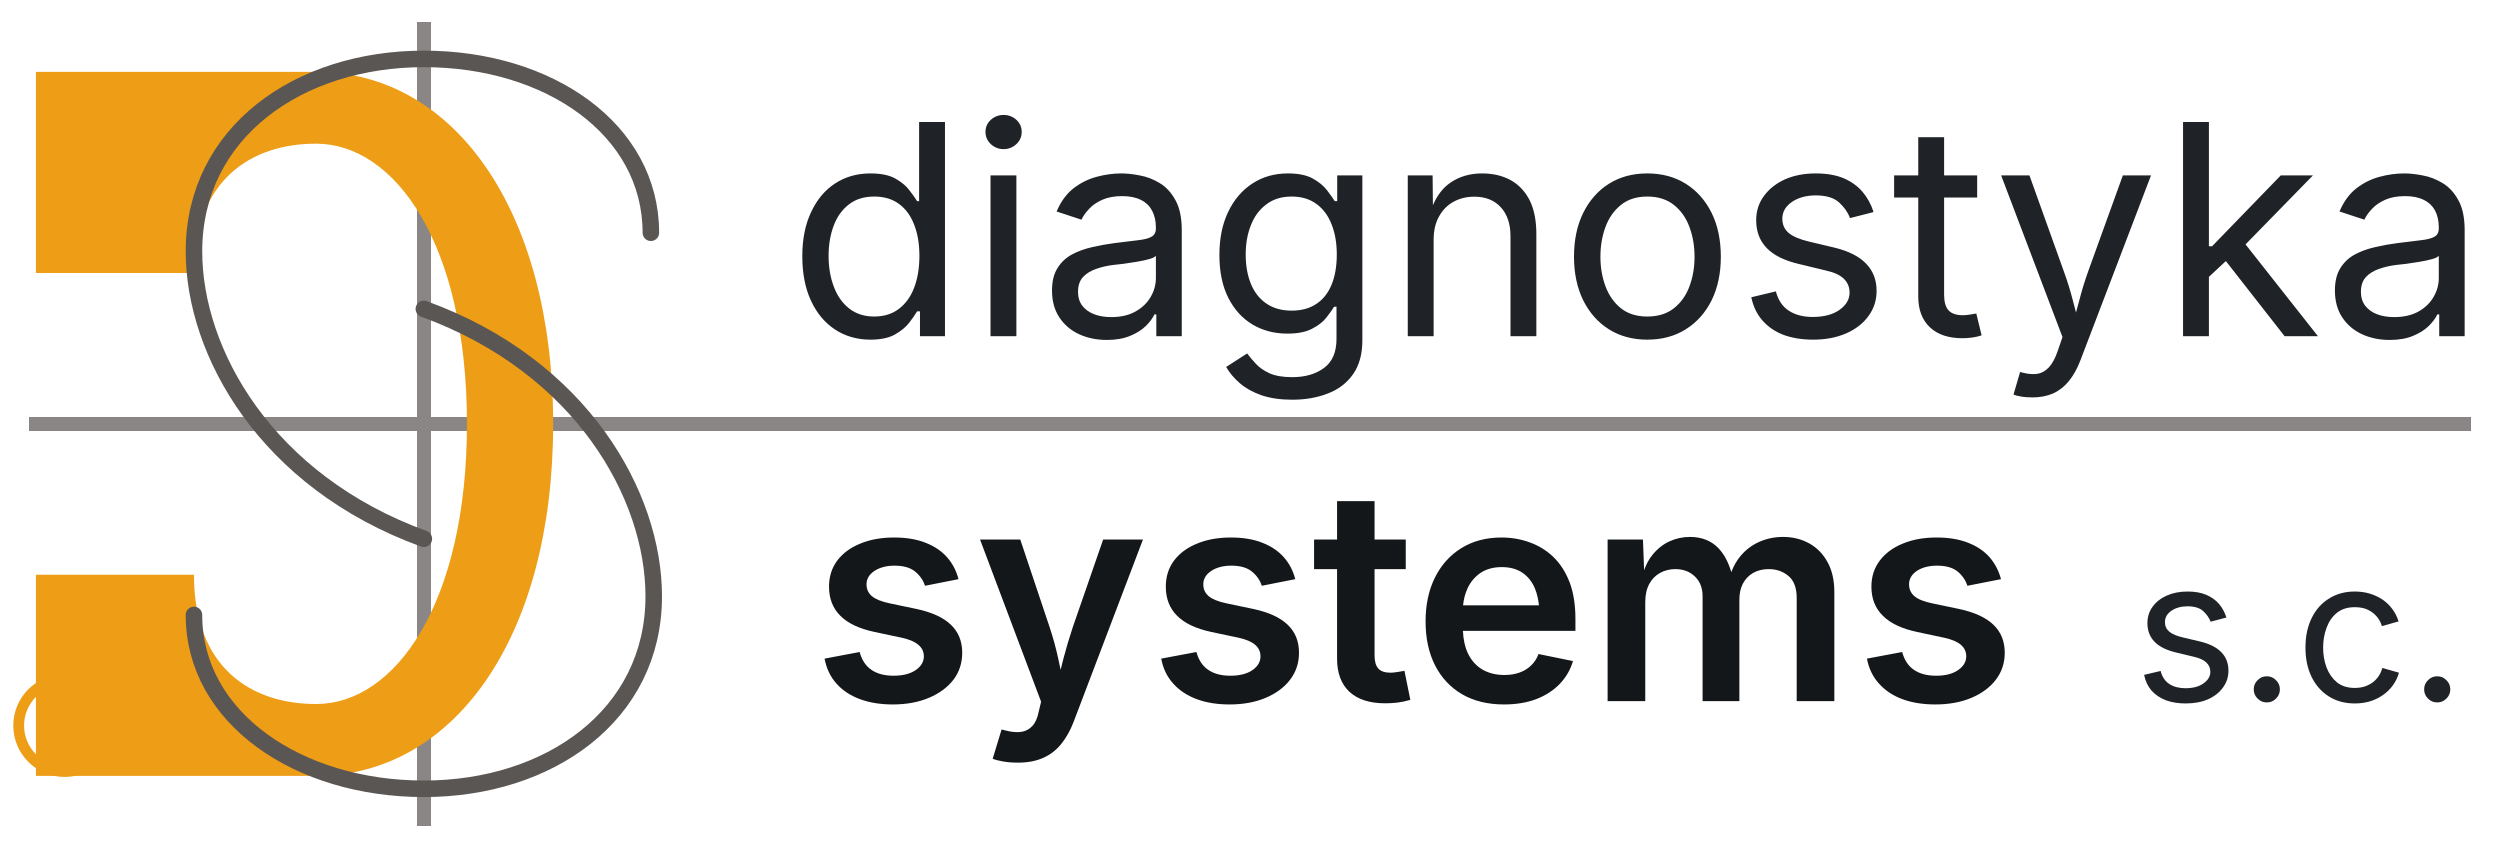
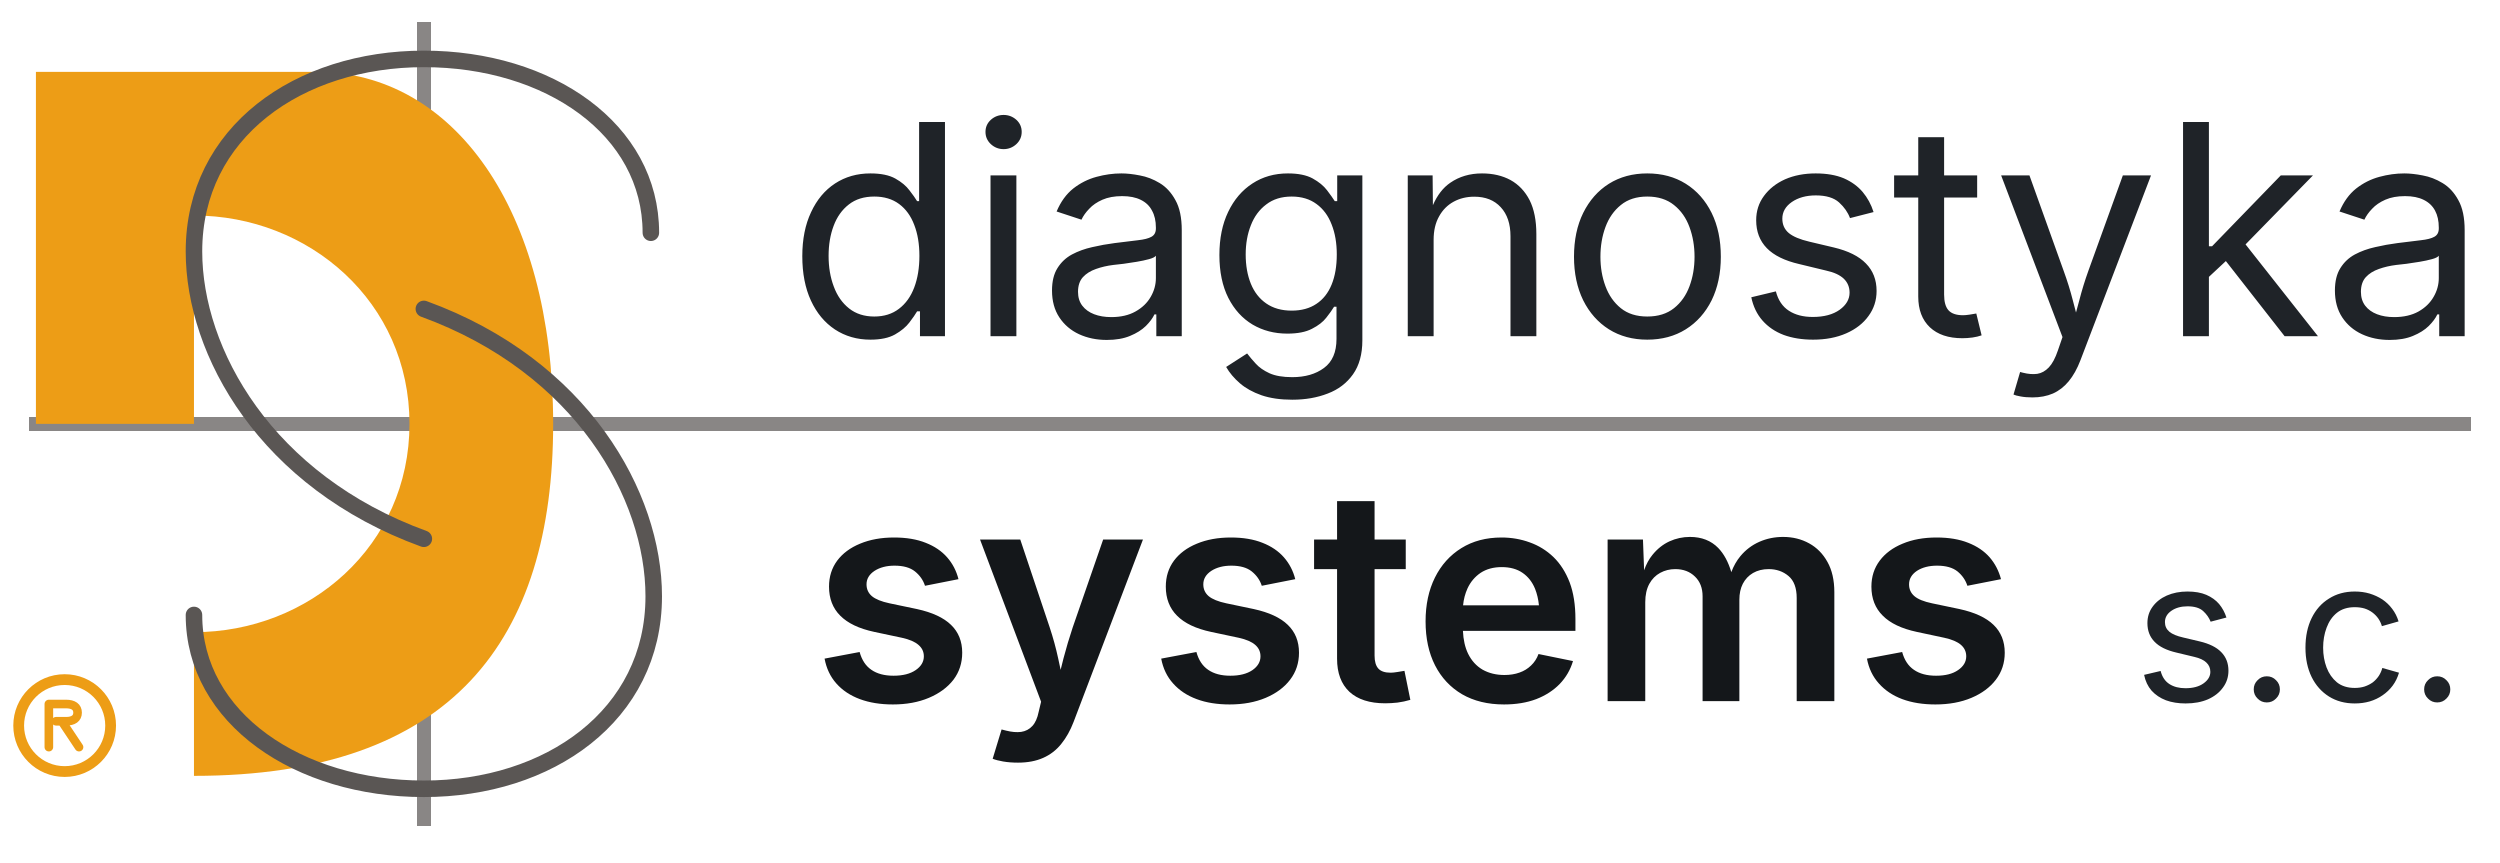
<svg xmlns="http://www.w3.org/2000/svg" viewBox="0 0 174 60" width="174" height="60" fill="none">
  <line x1="2.0" y1="29.5" x2="172.0" y2="29.5" stroke="#898685" stroke-width="1.0" shape-rendering="crispEdges" />
  <line x1="29.5" y1="1.5" x2="29.5" y2="57.5" stroke="#898685" stroke-width="1.0" shape-rendering="crispEdges" />
-   <path d="M 2.5 5.0 L 22.0 5.0 C 31.5 5.0 38.5 14.5 38.5 29.5 C 38.5 44.5 31.5 54.0 22.0 54.0 L 2.5 54.0 L 2.5 40.0 L 13.5 40.0 C 13.5 46.5 17.5 49.0 22.0 49.0 C 27.5 49.0 32.5 42.0 32.5 29.5 C 32.5 17.0 27.5 10.0 22.0 10.0 C 17.5 10.0 13.5 12.5 13.5 19.0 L 2.5 19.0 L 2.5 5.0 Z" fill="#ED9D16" />
+   <path d="M 2.5 5.0 L 22.0 5.0 C 31.5 5.0 38.5 14.5 38.5 29.5 C 38.5 44.5 31.5 54.0 13.5 54.0 L 13.5 44.0 C 21.5 44.0 28.5 38.0 28.5 29.5 C 28.5 21.0 21.5 15.0 13.5 15.0 L 13.5 29.5 L 2.5 29.5 Z" fill="#ED9D16" />
  <path d="M 45.3 16.2 C 45.3 9.0 38.2 4.1 29.5 4.1 C 20.8 4.1 13.5 9.2 13.5 17.5 C 13.5 24.5 18.5 33.5 29.5 37.5" fill="none" stroke="#5A5654" stroke-width="1.15" stroke-linecap="round" stroke-linejoin="round" />
  <path d="M 29.5 21.5 C 40.5 25.5 45.5 34.5 45.5 41.5 C 45.5 49.8 38.2 54.9 29.5 54.9 C 20.8 54.9 13.5 50.0 13.5 42.8" fill="none" stroke="#5A5654" stroke-width="1.15" stroke-linecap="round" stroke-linejoin="round" />
  <circle cx="4.5" cy="50.5" r="3.2" stroke="#ED9D16" stroke-width="0.75" />
  <path d="M 3.4 52.0 L 3.4 49.0 L 4.6 49.0 C 5.1 49.0 5.4 49.2 5.4 49.6 C 5.4 50.0 5.1 50.2 4.6 50.2 L 3.9 50.2 M 4.3 50.2 L 5.5 52.0" stroke="#ED9D16" stroke-width="0.6" stroke-linecap="round" stroke-linejoin="round" />
  <g id="ds-typography">
    <path d="M 60.58 23.64 Q 59.19 23.64 58.11 22.93 Q 57.04 22.22 56.44 20.92 Q 55.84 19.62 55.84 17.83 Q 55.84 16.06 56.45 14.77 Q 57.05 13.47 58.12 12.77 Q 59.19 12.07 60.58 12.07 Q 61.68 12.07 62.32 12.43 Q 62.96 12.79 63.30 13.25 Q 63.65 13.70 63.83 14.00 L 63.97 14.00 L 63.97 8.49 L 65.77 8.49 L 65.77 23.40 L 64.03 23.40 L 64.03 21.67 L 63.83 21.67 Q 63.65 21.98 63.29 22.45 Q 62.94 22.91 62.29 23.28 Q 61.65 23.64 60.58 23.64 Z M 60.85 22.03 Q 61.87 22.03 62.57 21.49 Q 63.27 20.96 63.63 20.01 Q 63.99 19.06 63.99 17.81 Q 63.99 16.57 63.63 15.65 Q 63.28 14.72 62.58 14.20 Q 61.88 13.68 60.85 13.68 Q 59.78 13.68 59.08 14.23 Q 58.37 14.78 58.02 15.72 Q 57.67 16.65 57.67 17.81 Q 57.67 18.99 58.03 19.94 Q 58.38 20.90 59.10 21.47 Q 59.81 22.03 60.85 22.03 Z M 68.94 23.40 L 68.94 12.21 L 70.74 12.21 L 70.74 23.40 L 68.94 23.40 Z M 69.85 10.38 Q 69.34 10.38 68.96 10.03 Q 68.59 9.68 68.59 9.18 Q 68.59 8.68 68.96 8.34 Q 69.34 8.00 69.85 8.00 Q 70.36 8.00 70.74 8.34 Q 71.11 8.68 71.11 9.18 Q 71.11 9.68 70.74 10.03 Q 70.36 10.38 69.85 10.38 Z M 77.03 23.66 Q 75.97 23.66 75.10 23.26 Q 74.24 22.86 73.73 22.09 Q 73.22 21.32 73.22 20.22 Q 73.22 19.26 73.60 18.66 Q 73.98 18.05 74.61 17.71 Q 75.25 17.37 76.02 17.20 Q 76.79 17.02 77.57 16.92 Q 78.57 16.79 79.20 16.72 Q 79.84 16.65 80.14 16.48 Q 80.45 16.31 80.45 15.90 L 80.45 15.84 Q 80.45 15.14 80.18 14.66 Q 79.93 14.17 79.40 13.91 Q 78.88 13.65 78.10 13.65 Q 77.30 13.65 76.73 13.90 Q 76.16 14.15 75.81 14.53 Q 75.45 14.90 75.27 15.29 L 73.54 14.72 Q 73.97 13.70 74.70 13.12 Q 75.43 12.55 76.31 12.31 Q 77.19 12.07 78.05 12.07 Q 78.62 12.07 79.33 12.21 Q 80.05 12.34 80.71 12.74 Q 81.38 13.14 81.81 13.93 Q 82.25 14.71 82.25 16.02 L 82.25 23.40 L 80.48 23.40 L 80.48 21.88 L 80.35 21.88 Q 80.17 22.27 79.75 22.69 Q 79.33 23.10 78.65 23.38 Q 77.98 23.66 77.03 23.66 Z M 77.34 22.07 Q 78.34 22.07 79.03 21.68 Q 79.73 21.29 80.09 20.66 Q 80.45 20.04 80.45 19.35 L 80.45 17.80 Q 80.34 17.94 79.96 18.04 Q 79.60 18.14 79.12 18.22 Q 78.64 18.30 78.20 18.36 Q 77.75 18.42 77.49 18.44 Q 76.84 18.52 76.28 18.72 Q 75.71 18.92 75.37 19.29 Q 75.03 19.67 75.03 20.31 Q 75.03 20.89 75.33 21.28 Q 75.63 21.67 76.15 21.87 Q 76.67 22.07 77.34 22.07 Z M 89.94 27.82 Q 88.71 27.82 87.80 27.51 Q 86.89 27.19 86.29 26.67 Q 85.69 26.15 85.34 25.54 L 86.80 24.60 Q 87.04 24.92 87.40 25.31 Q 87.75 25.70 88.36 25.98 Q 88.96 26.25 89.94 26.25 Q 91.29 26.25 92.15 25.61 Q 93.02 24.97 93.02 23.59 L 93.02 21.35 L 92.85 21.35 Q 92.66 21.67 92.31 22.11 Q 91.97 22.55 91.32 22.88 Q 90.68 23.22 89.60 23.22 Q 88.25 23.22 87.18 22.59 Q 86.11 21.95 85.49 20.73 Q 84.87 19.50 84.87 17.75 Q 84.87 16.02 85.48 14.75 Q 86.09 13.47 87.17 12.77 Q 88.24 12.07 89.64 12.07 Q 90.72 12.07 91.36 12.42 Q 92.01 12.78 92.36 13.24 Q 92.71 13.70 92.90 14.00 L 93.07 14.00 L 93.07 12.21 L 94.82 12.21 L 94.82 23.69 Q 94.82 25.13 94.17 26.05 Q 93.52 26.97 92.41 27.39 Q 91.31 27.82 89.94 27.82 Z M 89.90 21.62 Q 90.92 21.62 91.62 21.15 Q 92.32 20.69 92.68 19.81 Q 93.04 18.93 93.04 17.71 Q 93.04 16.52 92.68 15.62 Q 92.33 14.71 91.63 14.20 Q 90.93 13.68 89.90 13.68 Q 88.84 13.68 88.13 14.23 Q 87.41 14.77 87.06 15.68 Q 86.70 16.59 86.70 17.71 Q 86.70 18.86 87.06 19.75 Q 87.42 20.63 88.13 21.12 Q 88.85 21.62 89.90 21.62 Z M 99.78 16.69 L 99.78 23.40 L 97.98 23.40 L 97.98 12.21 L 99.71 12.21 L 99.73 14.28 Q 100.19 13.23 100.94 12.72 Q 101.88 12.07 103.15 12.07 Q 104.28 12.07 105.13 12.53 Q 105.98 13.00 106.46 13.93 Q 106.93 14.87 106.93 16.29 L 106.93 23.40 L 105.13 23.40 L 105.13 16.44 Q 105.13 15.15 104.45 14.42 Q 103.78 13.69 102.61 13.69 Q 101.81 13.69 101.17 14.04 Q 100.53 14.39 100.16 15.06 Q 99.78 15.73 99.78 16.69 Z M 114.65 23.64 Q 113.13 23.64 111.98 22.92 Q 110.84 22.20 110.19 20.90 Q 109.55 19.59 109.55 17.87 Q 109.55 16.12 110.19 14.82 Q 110.84 13.51 111.98 12.79 Q 113.13 12.07 114.65 12.07 Q 116.18 12.07 117.33 12.79 Q 118.48 13.51 119.13 14.82 Q 119.77 16.12 119.77 17.87 Q 119.77 19.59 119.13 20.90 Q 118.48 22.20 117.33 22.92 Q 116.18 23.64 114.65 23.64 Z M 114.65 22.03 Q 115.78 22.03 116.51 21.45 Q 117.24 20.87 117.59 19.92 Q 117.94 18.98 117.94 17.87 Q 117.94 16.76 117.59 15.81 Q 117.24 14.85 116.51 14.27 Q 115.78 13.68 114.65 13.68 Q 113.53 13.68 112.81 14.27 Q 112.09 14.85 111.74 15.80 Q 111.39 16.75 111.39 17.87 Q 111.39 18.98 111.74 19.92 Q 112.09 20.87 112.81 21.45 Q 113.53 22.03 114.65 22.03 Z M 126.19 23.64 Q 125.04 23.64 124.14 23.31 Q 123.25 22.97 122.67 22.31 Q 122.09 21.65 121.89 20.69 L 123.60 20.28 Q 123.84 21.20 124.51 21.63 Q 125.17 22.06 126.17 22.06 Q 127.34 22.06 128.04 21.56 Q 128.73 21.06 128.73 20.37 Q 128.73 19.79 128.33 19.40 Q 127.92 19.01 127.09 18.83 L 125.23 18.38 Q 123.71 18.03 122.97 17.27 Q 122.23 16.51 122.23 15.33 Q 122.23 14.37 122.77 13.64 Q 123.31 12.90 124.24 12.48 Q 125.18 12.07 126.37 12.07 Q 127.52 12.07 128.33 12.41 Q 129.13 12.76 129.64 13.36 Q 130.15 13.97 130.40 14.76 L 128.76 15.18 Q 128.54 14.58 128.00 14.09 Q 127.46 13.60 126.38 13.60 Q 125.38 13.60 124.71 14.06 Q 124.05 14.52 124.05 15.22 Q 124.05 15.84 124.50 16.22 Q 124.95 16.59 125.93 16.82 L 127.62 17.22 Q 129.14 17.58 129.87 18.34 Q 130.61 19.09 130.61 20.25 Q 130.61 21.23 130.05 21.99 Q 129.50 22.76 128.50 23.20 Q 127.50 23.64 126.19 23.64 Z M 137.61 12.21 L 137.61 13.75 L 135.31 13.75 L 135.31 20.50 Q 135.31 21.25 135.61 21.59 Q 135.92 21.94 136.63 21.94 Q 136.80 21.94 137.07 21.90 Q 137.33 21.86 137.55 21.82 L 137.92 23.34 Q 137.64 23.44 137.29 23.49 Q 136.93 23.54 136.58 23.54 Q 135.13 23.54 134.32 22.78 Q 133.51 22.01 133.51 20.64 L 133.51 13.75 L 131.83 13.75 L 131.83 12.21 L 133.51 12.21 L 133.51 9.55 L 135.31 9.55 L 135.31 12.21 L 137.61 12.21 Z M 140.14 27.46 L 140.60 25.89 L 140.79 25.94 Q 141.34 26.08 141.79 26.02 Q 142.24 25.95 142.60 25.57 Q 142.96 25.19 143.23 24.39 L 143.55 23.46 L 139.28 12.21 L 141.25 12.21 L 143.63 18.85 Q 144.01 19.89 144.27 20.91 Q 144.38 21.33 144.49 21.75 Q 144.60 21.33 144.72 20.90 Q 144.98 19.88 145.35 18.85 L 147.75 12.21 L 149.71 12.21 L 144.80 25.07 Q 144.46 25.96 143.98 26.54 Q 143.51 27.11 142.88 27.39 Q 142.25 27.66 141.46 27.66 Q 140.98 27.66 140.62 27.59 Q 140.28 27.53 140.14 27.46 Z M 151.94 23.40 L 151.94 8.49 L 153.74 8.49 L 153.74 17.14 L 153.96 17.14 L 158.74 12.21 L 160.98 12.21 L 156.29 17.01 L 161.33 23.40 L 159.01 23.40 L 154.92 18.17 L 153.74 19.27 L 153.74 23.40 L 151.94 23.40 Z M 166.32 23.66 Q 165.26 23.66 164.39 23.26 Q 163.53 22.86 163.02 22.09 Q 162.51 21.32 162.51 20.22 Q 162.51 19.26 162.89 18.66 Q 163.27 18.05 163.90 17.71 Q 164.54 17.37 165.31 17.20 Q 166.08 17.02 166.86 16.92 Q 167.86 16.79 168.49 16.72 Q 169.13 16.65 169.43 16.48 Q 169.74 16.31 169.74 15.90 L 169.74 15.84 Q 169.74 15.14 169.48 14.66 Q 169.22 14.17 168.69 13.91 Q 168.17 13.65 167.39 13.65 Q 166.59 13.65 166.02 13.90 Q 165.45 14.15 165.10 14.53 Q 164.74 14.90 164.56 15.29 L 162.83 14.72 Q 163.26 13.70 163.99 13.12 Q 164.72 12.55 165.60 12.31 Q 166.48 12.07 167.34 12.07 Q 167.91 12.07 168.62 12.21 Q 169.34 12.34 170.00 12.74 Q 170.67 13.14 171.10 13.93 Q 171.54 14.71 171.54 16.02 L 171.54 23.40 L 169.77 23.40 L 169.77 21.88 L 169.64 21.88 Q 169.46 22.27 169.04 22.69 Q 168.62 23.10 167.94 23.38 Q 167.27 23.66 166.32 23.66 Z M 166.63 22.07 Q 167.63 22.07 168.33 21.68 Q 169.02 21.29 169.38 20.66 Q 169.74 20.04 169.74 19.35 L 169.74 17.80 Q 169.63 17.94 169.25 18.04 Q 168.89 18.14 168.41 18.22 Q 167.93 18.30 167.49 18.36 Q 167.04 18.42 166.78 18.44 Q 166.13 18.52 165.57 18.72 Q 165.00 18.92 164.66 19.29 Q 164.32 19.67 164.32 20.31 Q 164.32 20.89 164.62 21.28 Q 164.92 21.67 165.44 21.87 Q 165.96 22.07 166.63 22.07 Z" fill="#1F2328" />
    <path d="M 62.14 49.03 Q 60.85 49.03 59.85 48.66 Q 58.85 48.29 58.21 47.57 Q 57.58 46.86 57.39 45.84 L 59.83 45.38 Q 60.06 46.22 60.65 46.62 Q 61.24 47.03 62.19 47.03 Q 63.16 47.03 63.73 46.64 Q 64.30 46.25 64.30 45.68 Q 64.30 45.20 63.92 44.88 Q 63.55 44.56 62.78 44.39 L 60.85 43.98 Q 59.26 43.64 58.48 42.85 Q 57.70 42.07 57.70 40.83 Q 57.70 39.79 58.27 39.02 Q 58.84 38.26 59.86 37.84 Q 60.89 37.41 62.23 37.41 Q 63.51 37.41 64.43 37.78 Q 65.35 38.14 65.92 38.79 Q 66.49 39.44 66.71 40.31 L 64.38 40.77 Q 64.19 40.18 63.68 39.77 Q 63.18 39.37 62.26 39.37 Q 61.43 39.37 60.87 39.73 Q 60.31 40.10 60.31 40.67 Q 60.31 41.17 60.68 41.49 Q 61.06 41.81 61.91 41.99 L 63.82 42.39 Q 65.42 42.74 66.19 43.49 Q 66.97 44.24 66.97 45.43 Q 66.97 46.50 66.36 47.31 Q 65.74 48.11 64.65 48.57 Q 63.56 49.03 62.14 49.03 Z M 69.09 52.81 L 69.71 50.77 L 70.02 50.85 Q 70.61 51.00 71.07 50.94 Q 71.54 50.87 71.85 50.53 Q 72.16 50.20 72.29 49.55 L 72.46 48.84 L 68.21 37.55 L 71.01 37.55 L 73.06 43.67 Q 73.42 44.76 73.65 45.83 Q 73.73 46.23 73.82 46.62 Q 73.92 46.23 74.02 45.82 Q 74.30 44.75 74.66 43.67 L 76.78 37.55 L 79.55 37.55 L 74.72 50.25 Q 74.38 51.14 73.86 51.78 Q 73.35 52.42 72.60 52.75 Q 71.86 53.08 70.85 53.08 Q 70.29 53.08 69.82 53.00 Q 69.36 52.92 69.09 52.81 Z M 85.58 49.03 Q 84.28 49.03 83.29 48.66 Q 82.29 48.29 81.65 47.57 Q 81.01 46.86 80.82 45.84 L 83.27 45.38 Q 83.50 46.22 84.09 46.62 Q 84.68 47.03 85.63 47.03 Q 86.60 47.03 87.17 46.64 Q 87.73 46.25 87.73 45.68 Q 87.73 45.20 87.36 44.88 Q 86.99 44.56 86.22 44.39 L 84.29 43.98 Q 82.70 43.64 81.92 42.85 Q 81.14 42.07 81.14 40.83 Q 81.14 39.79 81.71 39.02 Q 82.28 38.26 83.30 37.84 Q 84.33 37.41 85.67 37.41 Q 86.95 37.41 87.87 37.78 Q 88.79 38.14 89.36 38.79 Q 89.93 39.44 90.15 40.31 L 87.82 40.77 Q 87.63 40.18 87.12 39.77 Q 86.62 39.37 85.70 39.37 Q 84.87 39.37 84.31 39.73 Q 83.75 40.10 83.75 40.67 Q 83.75 41.17 84.12 41.49 Q 84.50 41.81 85.35 41.99 L 87.26 42.39 Q 88.86 42.74 89.63 43.49 Q 90.41 44.24 90.41 45.43 Q 90.41 46.50 89.79 47.31 Q 89.18 48.11 88.09 48.57 Q 87.00 49.03 85.58 49.03 Z M 97.84 37.55 L 97.84 39.61 L 95.67 39.61 L 95.67 45.63 Q 95.67 46.24 95.93 46.53 Q 96.19 46.82 96.79 46.82 Q 96.97 46.82 97.27 46.77 Q 97.56 46.73 97.75 46.69 L 98.16 48.71 Q 97.72 48.84 97.27 48.90 Q 96.82 48.95 96.41 48.95 Q 94.79 48.95 93.92 48.15 Q 93.06 47.34 93.06 45.85 L 93.06 39.61 L 91.46 39.61 L 91.46 37.55 L 93.06 37.55 L 93.06 34.88 L 95.67 34.88 L 95.67 37.55 L 97.84 37.55 Z M 104.68 49.03 Q 102.99 49.03 101.76 48.32 Q 100.54 47.60 99.88 46.31 Q 99.22 45.01 99.22 43.25 Q 99.22 41.51 99.87 40.20 Q 100.52 38.89 101.71 38.15 Q 102.90 37.41 104.51 37.41 Q 105.54 37.41 106.47 37.75 Q 107.40 38.08 108.12 38.77 Q 108.84 39.47 109.25 40.54 Q 109.65 41.61 109.65 43.09 L 109.65 43.91 L 101.82 43.91 Q 101.86 44.84 102.18 45.50 Q 102.54 46.23 103.19 46.61 Q 103.85 46.98 104.71 46.98 Q 105.29 46.98 105.76 46.81 Q 106.22 46.65 106.56 46.32 Q 106.91 45.99 107.08 45.52 L 109.48 46.01 Q 109.21 46.92 108.56 47.60 Q 107.90 48.28 106.92 48.66 Q 105.94 49.03 104.68 49.03 Z M 101.83 42.13 L 107.11 42.13 Q 107.05 41.51 106.84 40.98 Q 106.55 40.27 105.97 39.87 Q 105.39 39.47 104.52 39.47 Q 103.66 39.47 103.05 39.87 Q 102.45 40.28 102.14 40.95 Q 101.89 41.50 101.83 42.13 Z M 111.89 48.80 L 111.89 37.55 L 114.35 37.55 L 114.43 39.69 Q 114.65 39.06 115.01 38.62 Q 115.52 37.99 116.19 37.68 Q 116.87 37.37 117.62 37.37 Q 118.84 37.37 119.59 38.14 Q 120.18 38.75 120.50 39.82 Q 120.74 39.18 121.13 38.71 Q 121.68 38.05 122.45 37.71 Q 123.22 37.37 124.10 37.37 Q 125.11 37.37 125.92 37.82 Q 126.72 38.26 127.19 39.11 Q 127.67 39.96 127.67 41.22 L 127.67 48.80 L 125.05 48.80 L 125.05 41.62 Q 125.05 40.57 124.48 40.09 Q 123.91 39.61 123.10 39.61 Q 122.48 39.61 122.01 39.88 Q 121.55 40.15 121.30 40.63 Q 121.06 41.10 121.06 41.74 L 121.06 48.80 L 118.50 48.80 L 118.50 41.50 Q 118.50 40.64 117.97 40.13 Q 117.44 39.61 116.60 39.61 Q 116.03 39.61 115.55 39.87 Q 115.07 40.13 114.79 40.64 Q 114.51 41.16 114.51 41.91 L 114.51 48.80 L 111.89 48.80 Z M 134.70 49.03 Q 133.40 49.03 132.40 48.66 Q 131.41 48.29 130.77 47.57 Q 130.13 46.86 129.94 45.84 L 132.39 45.38 Q 132.62 46.22 133.21 46.62 Q 133.80 47.03 134.75 47.03 Q 135.72 47.03 136.28 46.64 Q 136.85 46.25 136.85 45.68 Q 136.85 45.20 136.48 44.88 Q 136.11 44.56 135.33 44.39 L 133.41 43.98 Q 131.82 43.64 131.04 42.85 Q 130.25 42.07 130.25 40.83 Q 130.25 39.79 130.83 39.02 Q 131.40 38.26 132.42 37.84 Q 133.44 37.41 134.79 37.41 Q 136.07 37.41 136.99 37.78 Q 137.91 38.14 138.48 38.79 Q 139.04 39.44 139.27 40.31 L 136.93 40.77 Q 136.74 40.18 136.24 39.77 Q 135.74 39.37 134.82 39.37 Q 133.98 39.37 133.42 39.73 Q 132.87 40.10 132.87 40.67 Q 132.87 41.17 133.24 41.49 Q 133.61 41.81 134.47 41.99 L 136.38 42.39 Q 137.98 42.74 138.75 43.49 Q 139.53 44.24 139.53 45.43 Q 139.53 46.50 138.91 47.31 Q 138.30 48.11 137.21 48.57 Q 136.12 49.03 134.70 49.03 Z" fill="#14171A" />
    <path d="M 152.12 48.96 Q 151.35 48.96 150.75 48.74 Q 150.15 48.51 149.75 48.07 Q 149.36 47.62 149.23 46.97 L 150.38 46.70 Q 150.54 47.32 150.99 47.61 Q 151.44 47.90 152.11 47.90 Q 152.90 47.90 153.37 47.56 Q 153.84 47.22 153.84 46.76 Q 153.84 46.37 153.56 46.11 Q 153.29 45.85 152.73 45.72 L 151.48 45.42 Q 150.45 45.18 149.96 44.67 Q 149.46 44.16 149.46 43.37 Q 149.46 42.72 149.82 42.23 Q 150.18 41.73 150.81 41.45 Q 151.45 41.17 152.25 41.17 Q 153.02 41.17 153.56 41.40 Q 154.11 41.64 154.45 42.04 Q 154.79 42.45 154.96 42.98 L 153.86 43.27 Q 153.70 42.86 153.34 42.53 Q 152.98 42.20 152.25 42.20 Q 151.58 42.20 151.13 42.51 Q 150.68 42.82 150.68 43.30 Q 150.68 43.71 150.99 43.97 Q 151.29 44.22 151.95 44.37 L 153.09 44.64 Q 154.11 44.88 154.60 45.39 Q 155.10 45.90 155.10 46.68 Q 155.10 47.34 154.72 47.85 Q 154.35 48.37 153.68 48.67 Q 153.01 48.96 152.12 48.96 Z M 157.77 48.89 Q 157.39 48.89 157.13 48.62 Q 156.86 48.36 156.86 47.98 Q 156.86 47.60 157.13 47.34 Q 157.39 47.07 157.77 47.07 Q 158.15 47.07 158.41 47.34 Q 158.68 47.60 158.68 47.98 Q 158.68 48.36 158.41 48.62 Q 158.15 48.89 157.77 48.89 Z M 163.89 48.96 Q 162.87 48.96 162.10 48.48 Q 161.32 47.99 160.89 47.12 Q 160.46 46.24 160.46 45.08 Q 160.46 43.90 160.89 43.02 Q 161.32 42.14 162.10 41.66 Q 162.87 41.17 163.89 41.17 Q 164.44 41.17 164.92 41.31 Q 165.41 41.46 165.81 41.72 Q 166.21 41.99 166.50 42.38 Q 166.79 42.76 166.94 43.25 L 165.78 43.58 Q 165.70 43.30 165.53 43.05 Q 165.36 42.81 165.12 42.63 Q 164.88 42.45 164.57 42.35 Q 164.26 42.26 163.89 42.26 Q 163.14 42.26 162.65 42.65 Q 162.17 43.04 161.93 43.69 Q 161.69 44.33 161.69 45.08 Q 161.69 45.82 161.93 46.46 Q 162.17 47.09 162.65 47.49 Q 163.14 47.88 163.89 47.88 Q 164.27 47.88 164.58 47.78 Q 164.90 47.67 165.15 47.49 Q 165.39 47.30 165.56 47.05 Q 165.73 46.79 165.81 46.49 L 166.97 46.82 Q 166.82 47.33 166.53 47.72 Q 166.24 48.11 165.83 48.39 Q 165.43 48.67 164.93 48.82 Q 164.44 48.96 163.89 48.96 Z M 169.63 48.89 Q 169.25 48.89 168.99 48.62 Q 168.72 48.36 168.72 47.98 Q 168.72 47.60 168.99 47.34 Q 169.25 47.07 169.63 47.07 Q 170.01 47.07 170.27 47.34 Q 170.54 47.60 170.54 47.98 Q 170.54 48.36 170.27 48.62 Q 170.01 48.89 169.63 48.89 Z" fill="#1F2328" />
  </g>
</svg>
